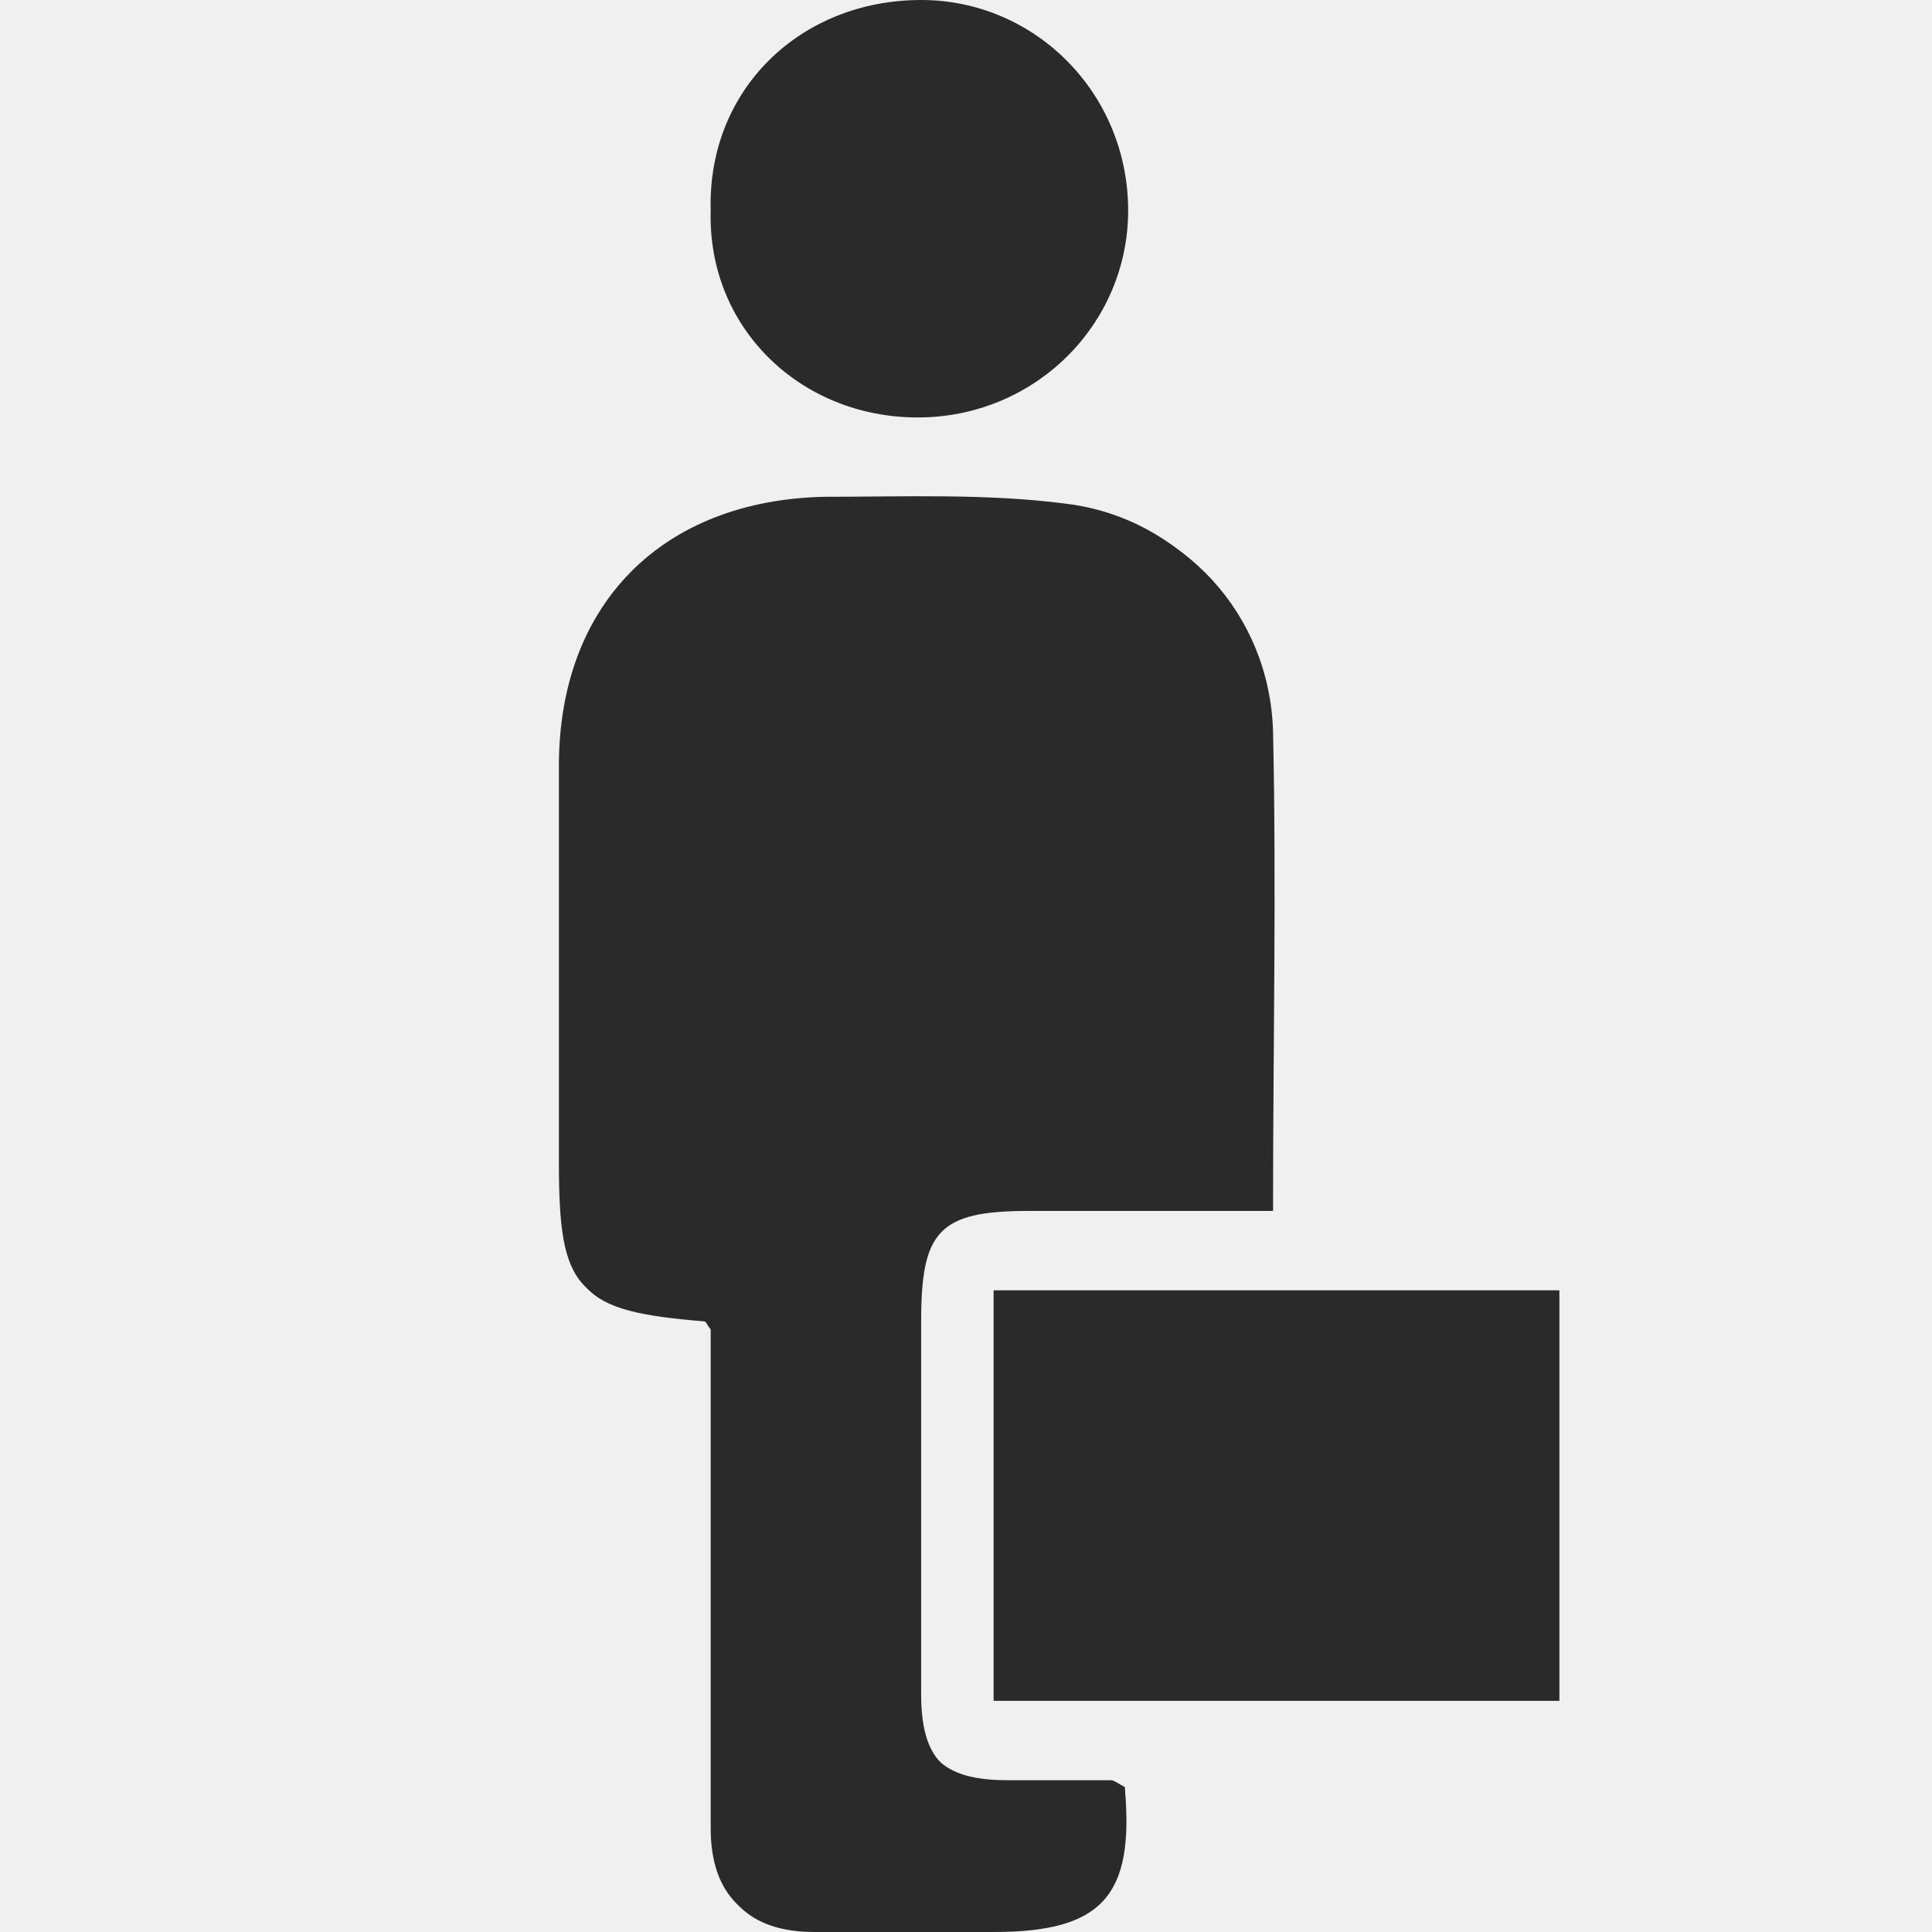
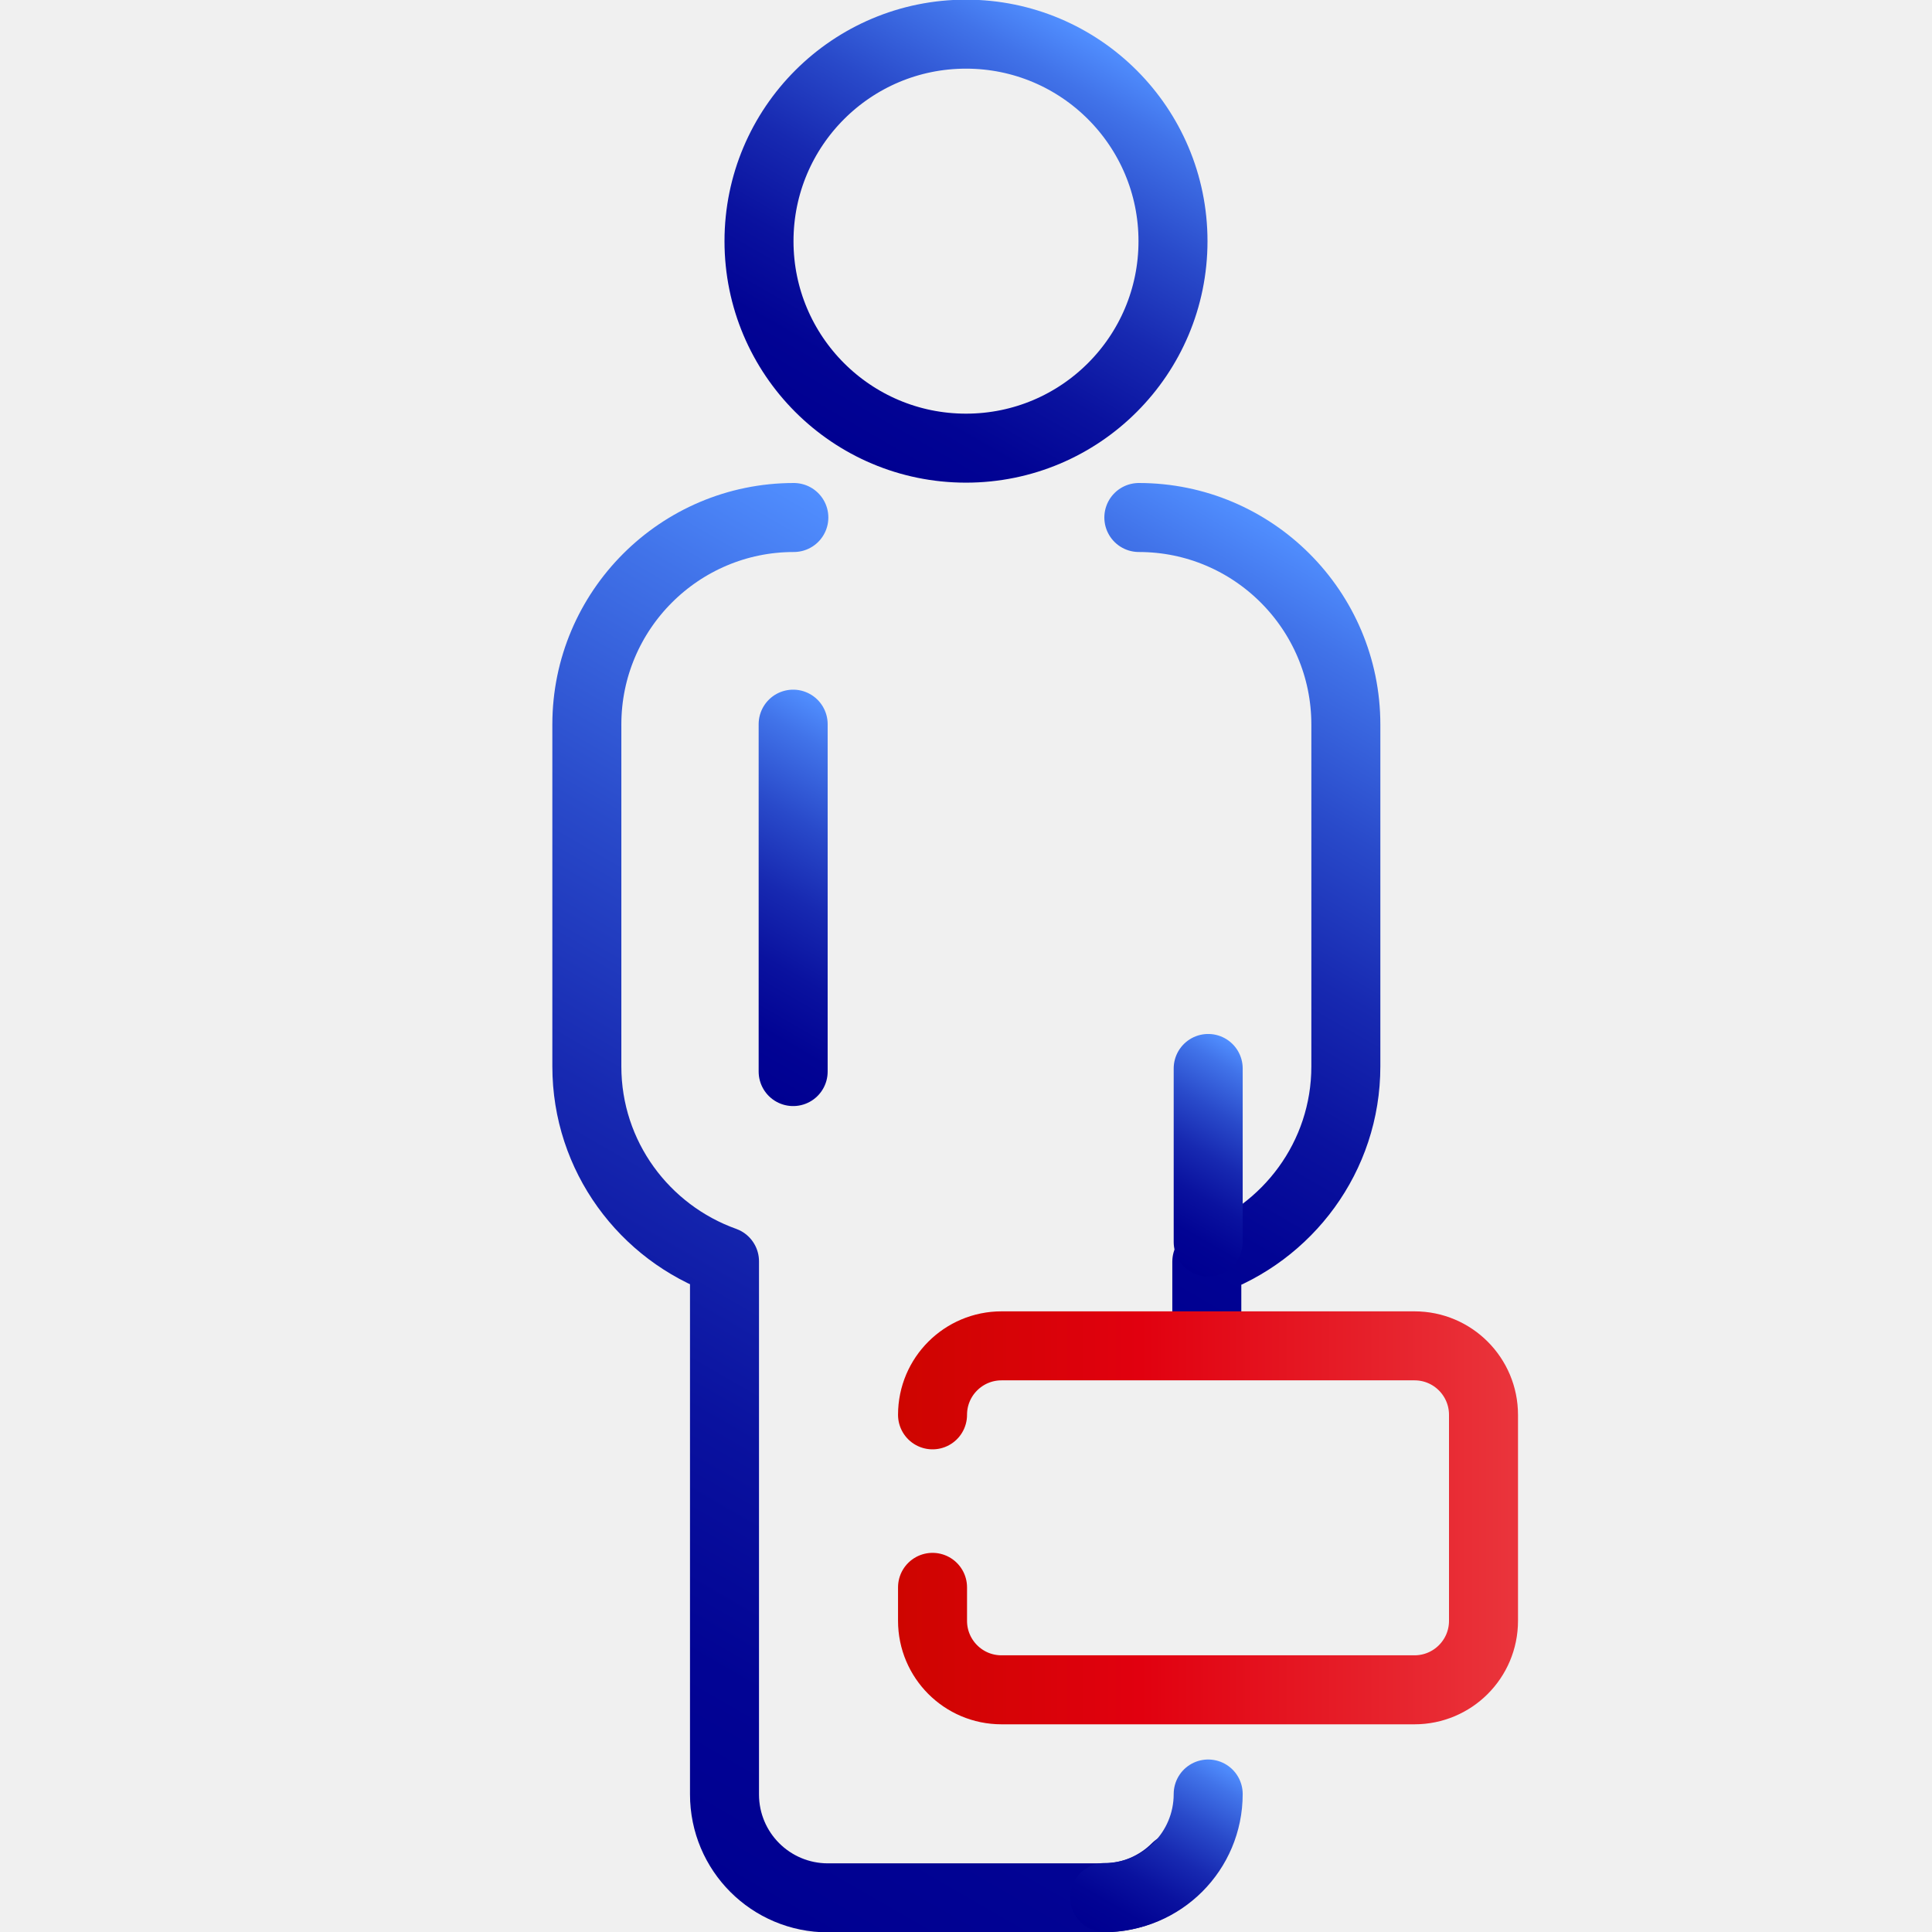
- <svg xmlns="http://www.w3.org/2000/svg" version="1.1" x="0px" y="0px" viewBox="0 0 56 56" style="enable-background:new 0 0 56 56;" xml:space="preserve">
-   <style type="text/css">
- 	.st0{display:none;}
- 	.st1{display:inline;fill:#2A2A2A;}
- 	.st2{fill:#2A2A2A;}
- 	.st3{fill:#FFFFFF;}
- 	.st4{fill:none;stroke:#FFFFFF;stroke-width:3;stroke-linecap:round;stroke-linejoin:round;stroke-miterlimit:10;}
- 	.st5{fill:none;stroke:#FFFFFF;stroke-width:3;stroke-linecap:round;stroke-linejoin:round;}
- 	.st6{fill:none;}
- 	.st7{fill:#FF002B;}
- 	.st8{fill:url(#SVGID_1_);}
- 	.st9{fill:url(#SVGID_2_);}
- 	.st10{clip-path:url(#SVGID_4_);}
- 	.st11{fill:#FF0606;}
- </style>
-   <g id="FOND" class="st0">
- </g>
-   <g id="Calque_1">
-     <g>
-       <path class="st2" d="M26.6,12.1c3.4,0,6.1-2.7,6.1-6c0-3.4-2.7-6.1-6-6.1c-3.5,0-6.2,2.6-6.1,6.1C20.5,9.5,23.2,12.1,26.6,12.1     M45.3,37.4H28.8v11.9h16.4V37.4z M32.6,51.8c-0.2-0.1-0.3-0.2-0.4-0.2c-1,0-2,0-3,0c-1.9,0-2.6-0.7-2.6-2.6c0-3.6,0-7.2,0-10.8    c0-2.6,0.6-3.2,3.1-3.2c2.4,0,4.7,0,7.1,0c0-4.8,0.1-9.3,0-13.9c-0.1-3.3-2.6-6.1-5.9-6.5c-2.3-0.3-4.7-0.2-7-0.2    c-4.7,0.1-7.7,3.1-7.7,7.8c0,3.8,0,7.6,0,11.5c0,3.7,0.5,4.2,4.1,4.5c0.1,0,0.2,0.1,0.3,0.3c0,4.8,0,9.7,0,14.5    c0,1.9,1,2.9,2.9,2.9c1.7,0,3.5,0,5.2,0C31.9,56,32.8,55,32.6,51.8" />
-       <path class="st2" d="M32.6,51.8c0.3,3.2-0.7,4.2-3.8,4.2c-1.8,0-3.5,0-5.2,0c-1.9,0-2.9-1-2.9-2.9c0-4.9,0-9.7,0-14.5    c-0.2-0.1-0.2-0.3-0.3-0.3c-3.6-0.3-4.1-0.8-4.1-4.5c0-3.8,0-7.6,0-11.5c0-4.7,3-7.8,7.7-7.8c2.3,0,4.7-0.1,7,0.2    c3.3,0.4,5.8,3.1,5.9,6.5c0.1,4.6,0,9.1,0,13.9c-2.4,0-4.8,0-7.1,0c-2.6,0-3.1,0.6-3.1,3.2c0,3.6,0,7.2,0,10.8    c0,1.9,0.7,2.6,2.6,2.6c1,0,2,0,3,0C32.3,51.6,32.4,51.7,32.6,51.8" />
-     </g>
-     <rect y="0" class="st6" width="56" height="56" />
+ <svg xmlns="http://www.w3.org/2000/svg" xmlns:xlink="http://www.w3.org/1999/xlink" viewBox="0 0 56 56">
+   <defs>
+     <style>
+       .cls-1 {
+         stroke-width: 0px;
+       }
+ 
+       .cls-1, .cls-2, .cls-3, .cls-4, .cls-5, .cls-6, .cls-7, .cls-8 {
+         fill: none;
+       }
+ 
+       .cls-2 {
+         stroke: url(#Dégradé_sans_nom_108);
+       }
+ 
+       .cls-2, .cls-3, .cls-4, .cls-5, .cls-6, .cls-7, .cls-8 {
+         stroke-linecap: round;
+         stroke-linejoin: round;
+         stroke-width: 2px;
+       }
+ 
+       .cls-3 {
+         stroke: url(#Dégradé_sans_nom_140);
+       }
+ 
+       .cls-4 {
+         stroke: url(#Dégradé_sans_nom_108-5);
+       }
+ 
+       .cls-5 {
+         stroke: url(#Dégradé_sans_nom_108-3);
+       }
+ 
+       .cls-6 {
+         stroke: url(#Dégradé_sans_nom_108-2);
+       }
+ 
+       .cls-7 {
+         stroke: url(#Dégradé_sans_nom_108-4);
+       }
+ 
+       .cls-8 {
+         stroke: url(#Dégradé_sans_nom_108-6);
+       }
+     </style>
+     <linearGradient id="Dégradé_sans_nom_108" data-name="Dégradé sans nom 108" x1="24.5" y1="13.05" x2="31.5" y2=".93" gradientUnits="userSpaceOnUse">
+       <stop offset="0" stop-color="#000091" />
+       <stop offset=".15" stop-color="#020494" />
+       <stop offset=".32" stop-color="#0a129f" />
+       <stop offset=".5" stop-color="#1729b1" />
+       <stop offset=".69" stop-color="#294aca" />
+       <stop offset=".89" stop-color="#4173e9" />
+       <stop offset="1" stop-color="#518fff" />
+     </linearGradient>
+     <linearGradient id="Dégradé_sans_nom_108-2" data-name="Dégradé sans nom 108" x1="16.57" y1="52.33" x2="34.84" y2="20.67" xlink:href="#Dégradé_sans_nom_108" />
+     <linearGradient id="Dégradé_sans_nom_108-3" data-name="Dégradé sans nom 108" x1="32.17" y1="56.24" x2="35.22" y2="50.96" xlink:href="#Dégradé_sans_nom_108" />
+     <linearGradient id="Dégradé_sans_nom_108-4" data-name="Dégradé sans nom 108" x1="29.09" y1="35.75" x2="39.96" y2="16.92" xlink:href="#Dégradé_sans_nom_108" />
+     <linearGradient id="Dégradé_sans_nom_108-5" data-name="Dégradé sans nom 108" x1="20.31" y1="30.67" x2="25.67" y2="21.38" xlink:href="#Dégradé_sans_nom_108" />
+     <linearGradient id="Dégradé_sans_nom_108-6" data-name="Dégradé sans nom 108" x1="33.43" y1="36.24" x2="36.61" y2="30.73" xlink:href="#Dégradé_sans_nom_108" />
+     <linearGradient id="Dégradé_sans_nom_140" data-name="Dégradé sans nom 140" x1="26.03" y1="44" x2="44.01" y2="44" gradientUnits="userSpaceOnUse">
+       <stop offset="0" stop-color="#ce0500" />
+       <stop offset=".39" stop-color="#e1000f" />
+       <stop offset="1" stop-color="#ea353c" />
+     </linearGradient>
+   </defs>
+   <g id="ICONES">
+     <circle class="cls-2" cx="28" cy="6.99" r="6" />
+     <path class="cls-6" d="m23.01,15c-3.31,0-6,2.69-6,6v9.91c0,2.61,1.67,4.82,3.99,5.65v15.45c0,1.66,1.34,3,3,3h7.98c.83,0,1.58-.34,2.12-.88" />
+     <path class="cls-5" d="m35.02,52c0,1.66-1.34,3-3,3" />
+     <path class="cls-7" d="m34.98,38v-1.43c2.34-.82,4.03-3.04,4.03-5.66v-9.91c0-3.31-2.69-6-6-6" />
+     <line class="cls-4" x1="22.99" y1="20.99" x2="22.99" y2="31.06" />
+     <line class="cls-8" x1="35.02" y1="30.97" x2="35.02" y2="36" />
+     <path class="cls-3" d="m27.03,41.01c0-1.11.9-2,2-2h11.97c1.11,0,2,.9,2,2v5.97c0,1.11-.9,2-2,2h-11.97c-1.11,0-2-.9-2-2v-.97" />
+   </g>
+   <g id="Cadres">
+     <rect class="cls-1" x="0" y="0" width="56" height="56" />
  </g>
</svg>
